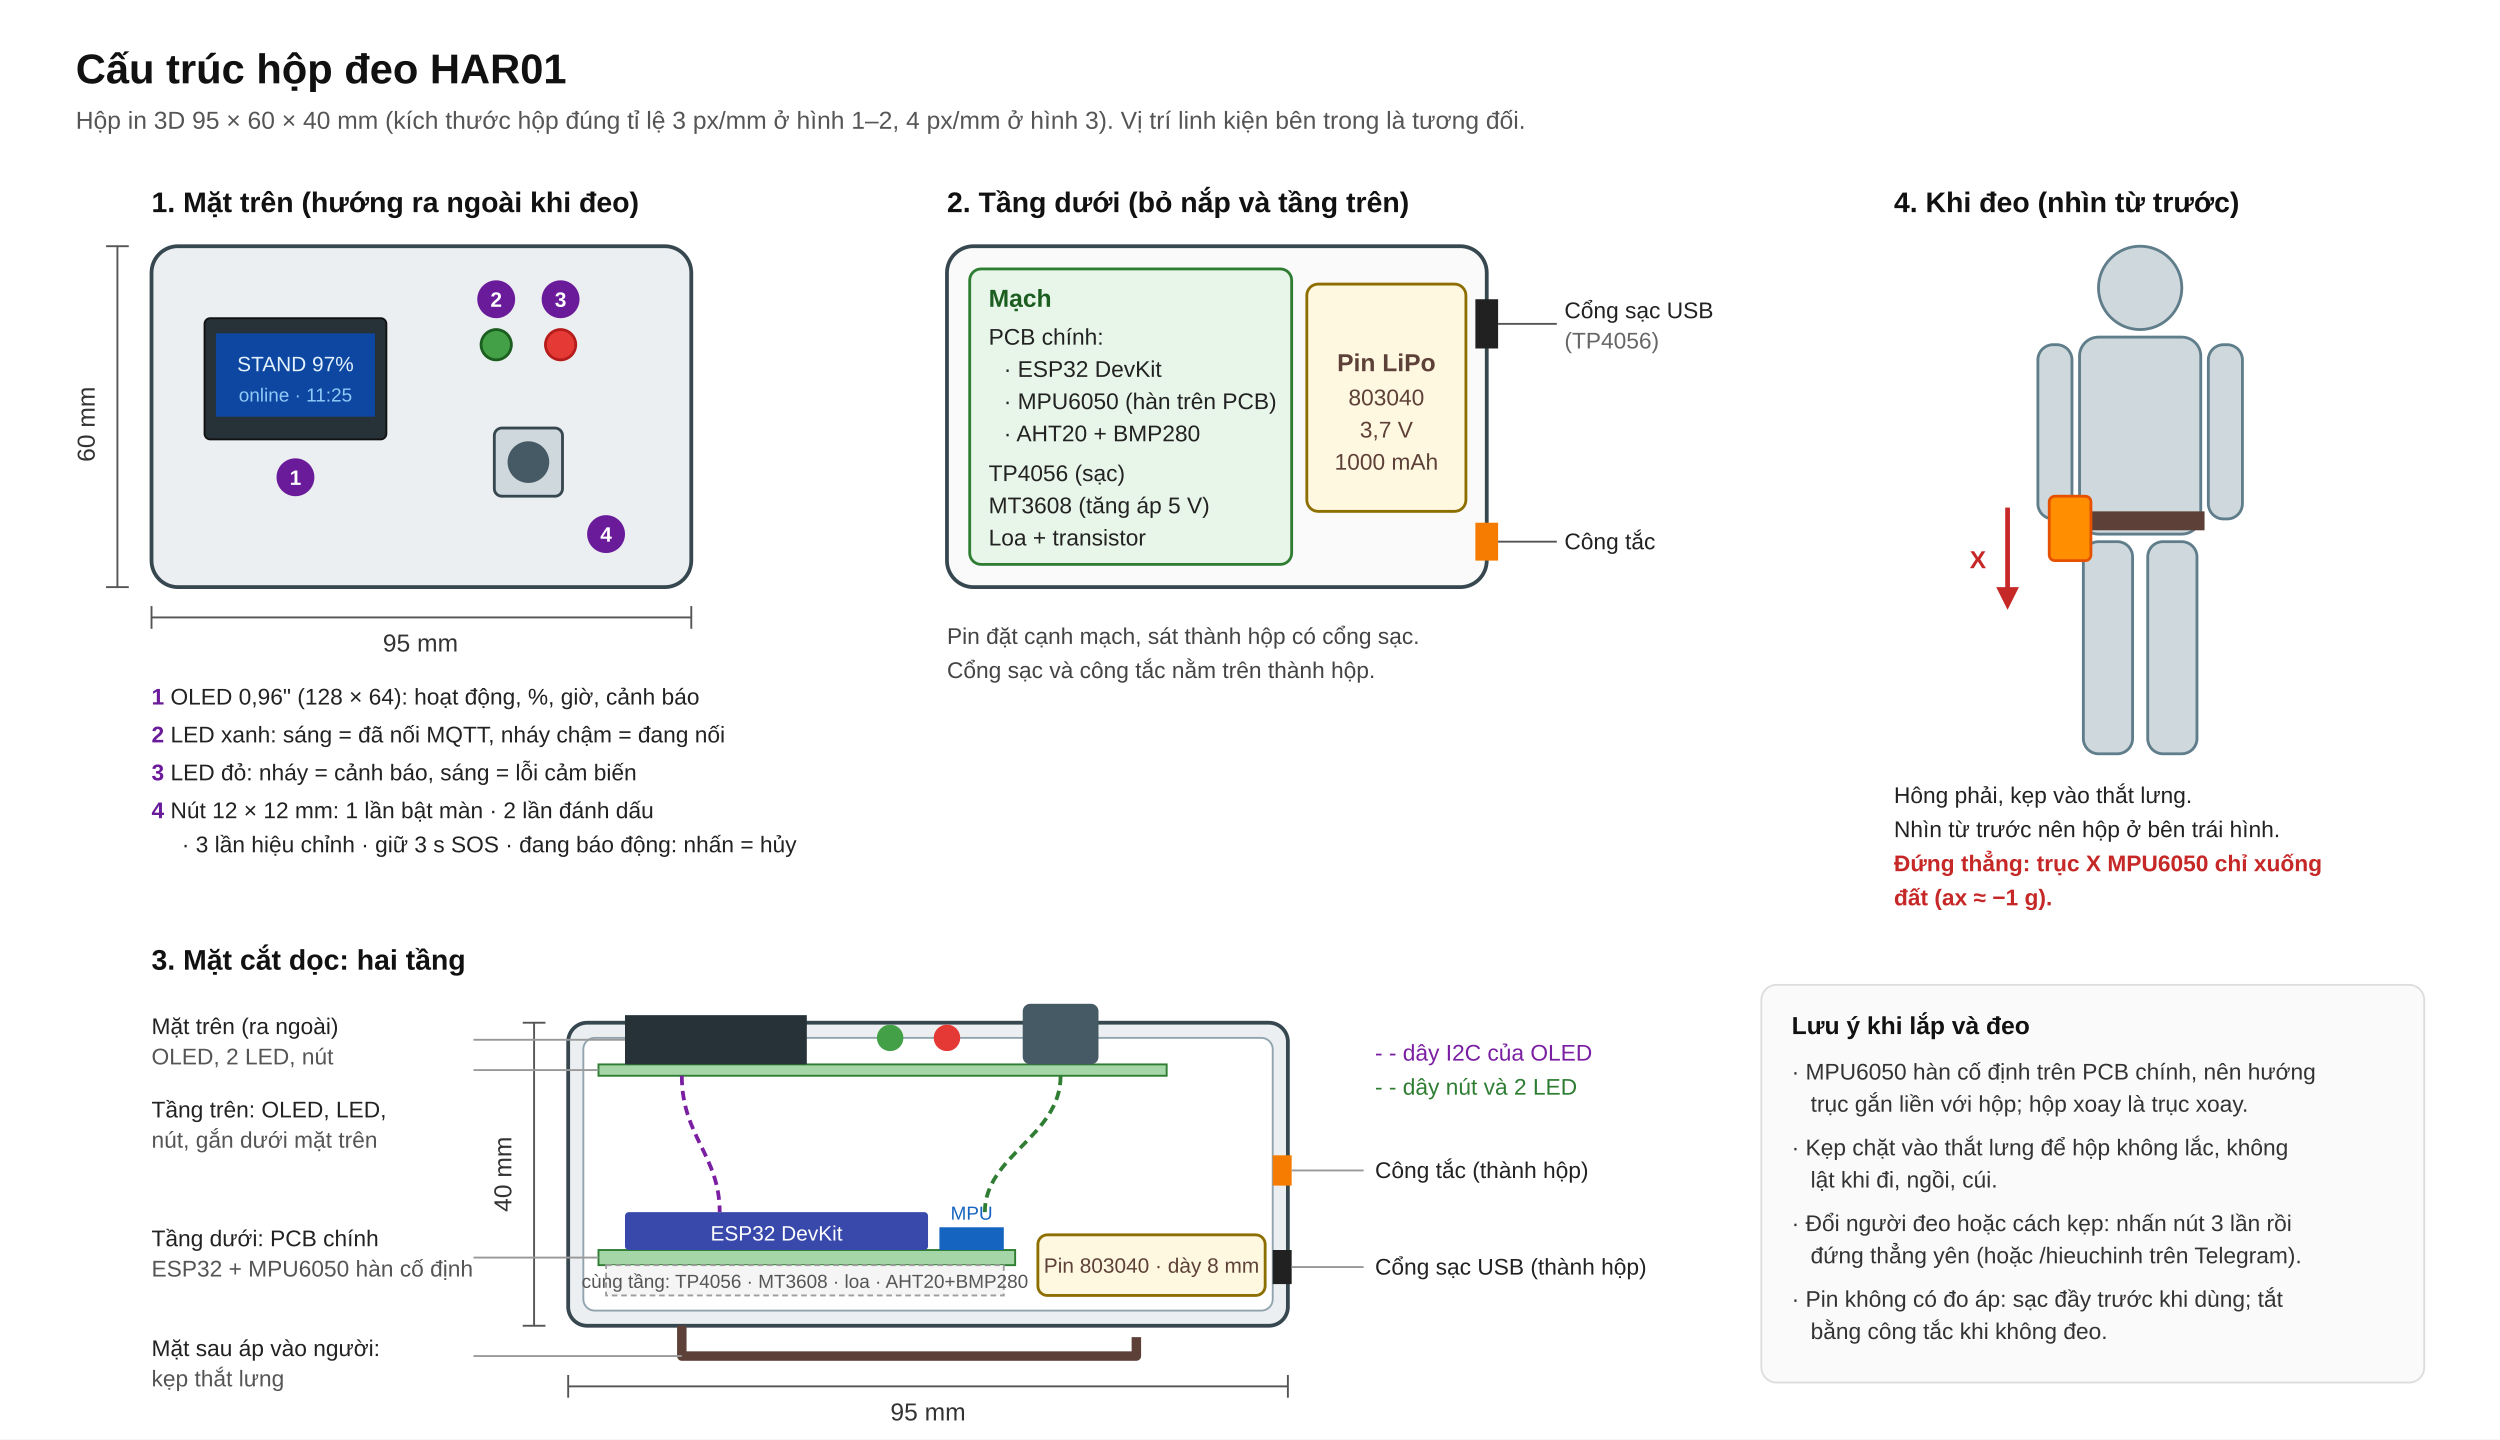
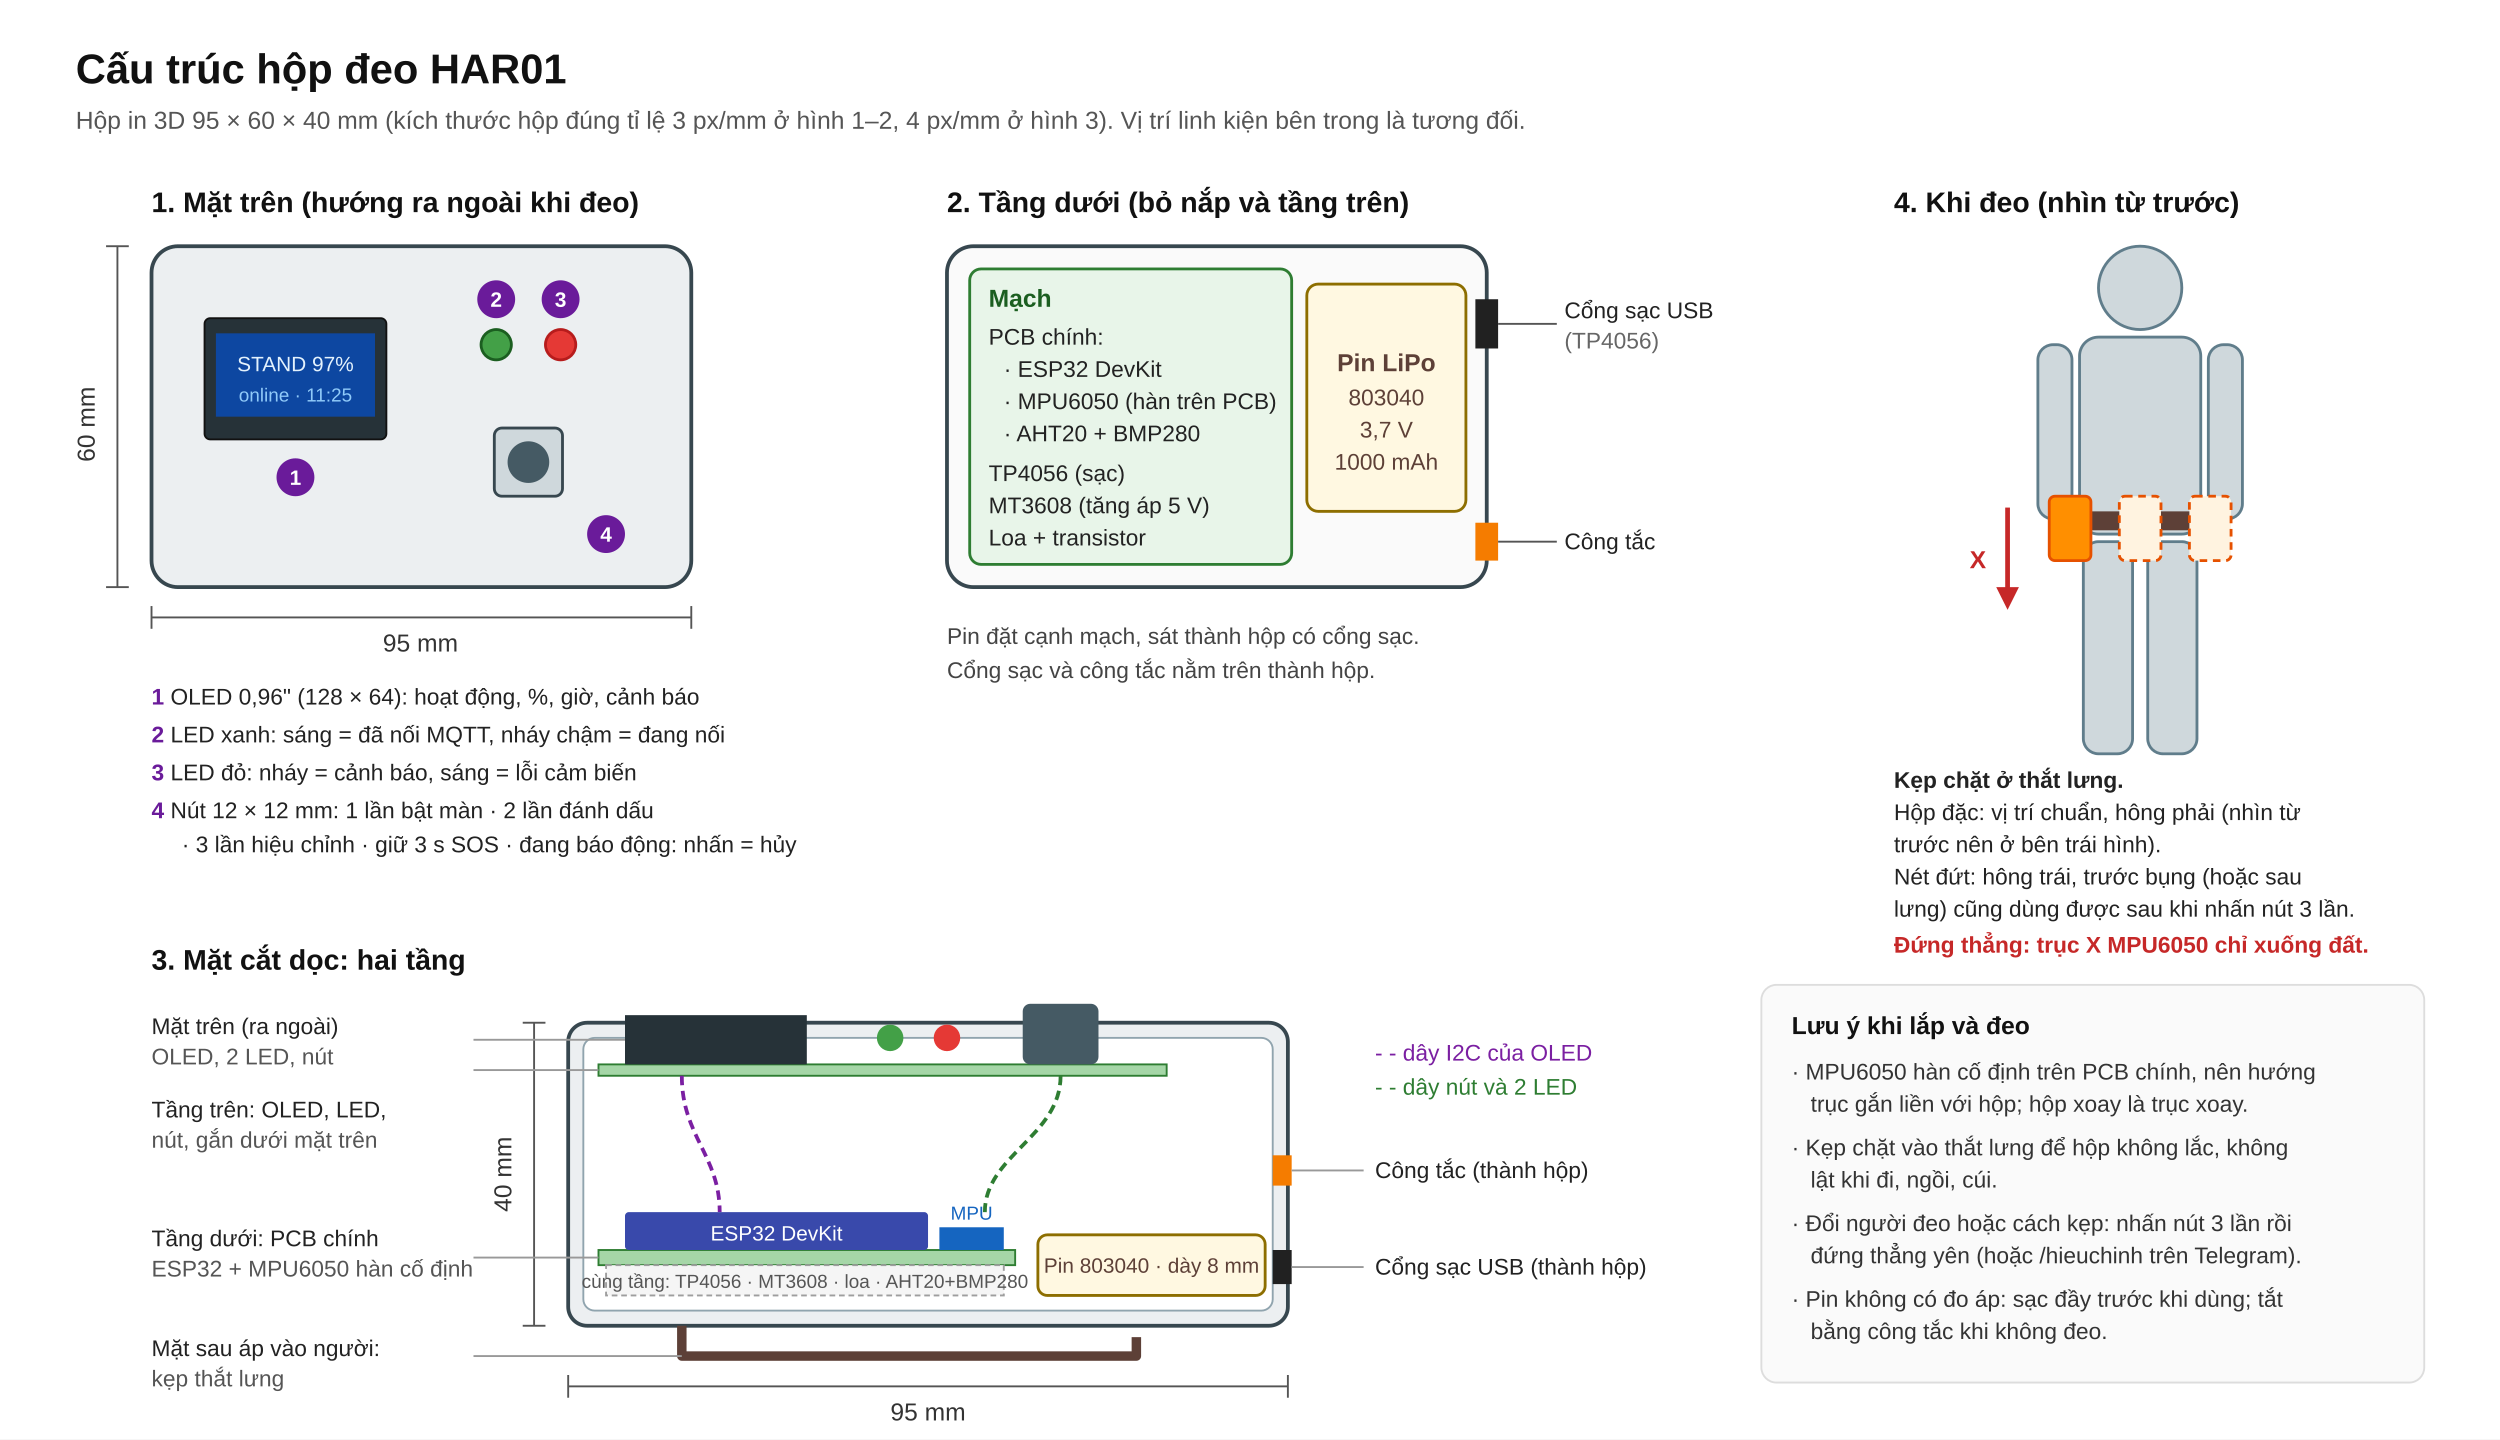
<svg xmlns="http://www.w3.org/2000/svg" viewBox="0 0 1320 760" width="1320" height="760" font-family="Segoe UI, Arial, Helvetica, sans-serif" font-size="13">
  <rect width="1320" height="760" fill="#ffffff" />
  <text x="40" y="44" font-size="22" font-weight="700" fill="#111">Cấu trúc hộp đeo HAR01</text>
  <text x="40" y="68" fill="#555">Hộp in 3D 95 × 60 × 40 mm (kích thước hộp đúng tỉ lệ 3 px/mm ở hình 1–2, 4 px/mm ở hình 3). Vị trí linh kiện bên trong là tương đối.</text>
  <text x="80" y="112" font-size="15" font-weight="700" fill="#111">1. Mặt trên (hướng ra ngoài khi đeo)</text>
  <rect x="80" y="130" width="285" height="180" rx="14" fill="#eceff1" stroke="#37474f" stroke-width="2" />
  <rect x="108" y="168" width="96" height="64" rx="3" fill="#263238" stroke="#111" />
  <rect x="114" y="176" width="84" height="44" fill="#0d47a1" />
  <text x="156" y="196" font-size="11" fill="#e3f2fd" text-anchor="middle">STAND 97%</text>
  <text x="156" y="212" font-size="10" fill="#90caf9" text-anchor="middle">online · 11:25</text>
  <circle cx="262" cy="182" r="8" fill="#43a047" stroke="#1b5e20" stroke-width="1.5" />
  <circle cx="296" cy="182" r="8" fill="#e53935" stroke="#b71c1c" stroke-width="1.5" />
  <rect x="261" y="226" width="36" height="36" rx="4" fill="#cfd8dc" stroke="#37474f" stroke-width="1.5" />
  <circle cx="279" cy="244" r="11" fill="#455a64" />
  <g font-size="11" font-weight="700" fill="#fff" text-anchor="middle">
    <circle cx="156" cy="252" r="10" fill="#6a1b9a" />
    <text x="156" y="256">1</text>
    <circle cx="262" cy="158" r="10" fill="#6a1b9a" />
    <text x="262" y="162">2</text>
    <circle cx="296" cy="158" r="10" fill="#6a1b9a" />
    <text x="296" y="162">3</text>
    <circle cx="320" cy="282" r="10" fill="#6a1b9a" />
    <text x="320" y="286">4</text>
  </g>
  <g stroke="#555" stroke-width="1">
    <path d="M80 326 H365 M80 320 V332 M365 320 V332" />
    <path d="M62 130 V310 M56 130 H68 M56 310 H68" />
  </g>
  <text x="222" y="344" text-anchor="middle" fill="#333">95 mm</text>
  <text x="50" y="224" text-anchor="middle" fill="#333" transform="rotate(-90 50 224)">60 mm</text>
  <g font-size="12" fill="#222">
    <text x="80" y="372">
      <tspan font-weight="700" fill="#6a1b9a">1</tspan>  OLED 0,96" (128 × 64): hoạt động, %, giờ, cảnh báo</text>
    <text x="80" y="392">
      <tspan font-weight="700" fill="#6a1b9a">2</tspan>  LED xanh: sáng = đã nối MQTT, nháy chậm = đang nối</text>
    <text x="80" y="412">
      <tspan font-weight="700" fill="#6a1b9a">3</tspan>  LED đỏ: nháy = cảnh báo, sáng = lỗi cảm biến</text>
    <text x="80" y="432">
      <tspan font-weight="700" fill="#6a1b9a">4</tspan>  Nút 12 × 12 mm: 1 lần bật màn · 2 lần đánh dấu</text>
    <text x="96" y="450">· 3 lần hiệu chỉnh · giữ 3 s SOS · đang báo động: nhấn = hủy</text>
  </g>
  <text x="500" y="112" font-size="15" font-weight="700" fill="#111">2. Tầng dưới (bỏ nắp và tầng trên)</text>
  <rect x="500" y="130" width="285" height="180" rx="14" fill="#fafafa" stroke="#37474f" stroke-width="2" />
  <rect x="512" y="142" width="170" height="156" rx="6" fill="#e8f5e9" stroke="#2e7d32" stroke-width="1.5" />
  <text x="522" y="162" font-weight="700" fill="#1b5e20">Mạch</text>
  <g font-size="12" fill="#222">
    <text x="522" y="182">PCB chính:</text>
    <text x="530" y="199">· ESP32 DevKit</text>
    <text x="530" y="216">· MPU6050 (hàn trên PCB)</text>
    <text x="530" y="233">· AHT20 + BMP280</text>
    <text x="522" y="254">TP4056 (sạc)</text>
    <text x="522" y="271">MT3608 (tăng áp 5 V)</text>
    <text x="522" y="288">Loa + transistor</text>
  </g>
  <rect x="690" y="150" width="84" height="120" rx="6" fill="#fff8e1" stroke="#8d6e00" stroke-width="1.5" />
  <text x="732" y="196" text-anchor="middle" font-weight="700" fill="#5d4037">Pin LiPo</text>
  <text x="732" y="214" text-anchor="middle" font-size="12" fill="#5d4037">803040</text>
  <text x="732" y="231" text-anchor="middle" font-size="12" fill="#5d4037">3,7 V</text>
  <text x="732" y="248" text-anchor="middle" font-size="12" fill="#5d4037">1000 mAh</text>
  <rect x="779" y="158" width="12" height="26" fill="#212121" />
  <rect x="779" y="276" width="12" height="20" fill="#f57c00" />
  <path d="M791 171 H822" stroke="#555" />
  <text x="826" y="168" font-size="12" fill="#222">Cổng sạc USB</text>
  <text x="826" y="184" font-size="12" fill="#666">(TP4056)</text>
  <path d="M791 286 H822" stroke="#555" />
  <text x="826" y="290" font-size="12" fill="#222">Công tắc</text>
  <text x="500" y="340" font-size="12" fill="#444">Pin đặt cạnh mạch, sát thành hộp có cổng sạc.</text>
  <text x="500" y="358" font-size="12" fill="#444">Cổng sạc và công tắc nằm trên thành hộp.</text>
  <text x="1000" y="112" font-size="15" font-weight="700" fill="#111">4. Khi đeo (nhìn từ trước)</text>
  <g fill="#cfd8dc" stroke="#607d8b" stroke-width="1.5">
    <circle cx="1130" cy="152" r="22" />
    <rect x="1098" y="178" width="64" height="104" rx="10" />
    <rect x="1100" y="286" width="26" height="112" rx="8" />
    <rect x="1134" y="286" width="26" height="112" rx="8" />
    <rect x="1076" y="182" width="18" height="92" rx="8" />
    <rect x="1166" y="182" width="18" height="92" rx="8" />
  </g>
  <rect x="1096" y="270" width="68" height="10" fill="#5d4037" />
+   <rect x="1119" y="262" width="22" height="34" rx="3" fill="#fff3e0" stroke="#e65100" stroke-width="1.5" stroke-dasharray="4 3" />
+   <rect x="1156" y="262" width="22" height="34" rx="3" fill="#fff3e0" stroke="#e65100" stroke-width="1.5" stroke-dasharray="4 3" />
  <rect x="1082" y="262" width="22" height="34" rx="3" fill="#ff8f00" stroke="#e65100" stroke-width="1.5" />
  <path d="M1060 268 V318" stroke="#c62828" stroke-width="2.5" />
  <path d="M1054 310 L1060 322 L1066 310 Z" fill="#c62828" />
  <text x="1040" y="300" font-weight="700" fill="#c62828">X</text>
  <g font-size="12" fill="#222">
-     <text x="1000" y="424">Hông phải, kẹp vào thắt lưng.</text>
-     <text x="1000" y="442">Nhìn từ trước nên hộp ở bên trái hình.</text>
-     <text x="1000" y="460" fill="#c62828" font-weight="700">Đứng thẳng: trục X MPU6050 chỉ xuống</text>
-     <text x="1000" y="478" fill="#c62828" font-weight="700">đất (ax ≈ −1 g).</text>
+     <text x="1000" y="416" font-weight="700">Kẹp chặt ở thắt lưng.</text>
+     <text x="1000" y="433">Hộp đặc: vị trí chuẩn, hông phải (nhìn từ</text>
+     <text x="1000" y="450">trước nên ở bên trái hình).</text>
+     <text x="1000" y="467">Nét đứt: hông trái, trước bụng (hoặc sau</text>
+     <text x="1000" y="484">lưng) cũng dùng được sau khi nhấn nút 3 lần.</text>
+     <text x="1000" y="503" fill="#c62828" font-weight="700">Đứng thẳng: trục X MPU6050 chỉ xuống đất.</text>
  </g>
  <text x="80" y="512" font-size="15" font-weight="700" fill="#111">3. Mặt cắt dọc: hai tầng</text>
  <rect x="300" y="540" width="380" height="160" rx="10" fill="#eceff1" stroke="#37474f" stroke-width="2" />
  <rect x="308" y="548" width="364" height="144" rx="6" fill="#ffffff" stroke="#90a4ae" />
  <rect x="316" y="562" width="300" height="6" fill="#a5d6a7" stroke="#2e7d32" />
  <rect x="330" y="536" width="96" height="26" fill="#263238" />
  <circle cx="470" cy="548" r="7" fill="#43a047" />
  <circle cx="500" cy="548" r="7" fill="#e53935" />
  <rect x="540" y="530" width="40" height="32" rx="4" fill="#455a64" />
  <path d="M360 568 C 360 600, 380 610, 380 640" stroke="#7b1fa2" stroke-width="2" fill="none" stroke-dasharray="5 3" />
  <path d="M560 568 C 560 600, 520 610, 520 640" stroke="#2e7d32" stroke-width="2" fill="none" stroke-dasharray="5 3" />
  <rect x="316" y="660" width="220" height="8" fill="#a5d6a7" stroke="#2e7d32" />
  <rect x="330" y="640" width="160" height="20" rx="2" fill="#3949ab" />
  <text x="410" y="655" font-size="11" fill="#fff" text-anchor="middle">ESP32 DevKit</text>
  <rect x="496" y="648" width="34" height="12" fill="#1565c0" />
  <text x="513" y="644" font-size="10" fill="#1565c0" text-anchor="middle">MPU</text>
  <rect x="320" y="668" width="210" height="16" fill="#f5f5f5" stroke="#9e9e9e" stroke-dasharray="3 2" />
  <text x="425" y="680" font-size="10" fill="#555" text-anchor="middle">cùng tầng: TP4056 · MT3608 · loa · AHT20+BMP280</text>
  <rect x="548" y="652" width="120" height="32" rx="5" fill="#fff8e1" stroke="#8d6e00" stroke-width="1.5" />
  <text x="608" y="672" font-size="11" fill="#5d4037" text-anchor="middle">Pin 803040 · dày 8 mm</text>
  <rect x="672" y="660" width="10" height="18" fill="#212121" />
  <rect x="672" y="610" width="10" height="16" fill="#f57c00" />
  <path d="M360 700 V716 H600 V706" fill="none" stroke="#5d4037" stroke-width="5" stroke-linejoin="round" />
  <g stroke="#555" stroke-width="1">
    <path d="M300 732 H680 M300 726 V738 M680 726 V738" />
    <path d="M282 540 V700 M276 540 H288 M276 700 H288" />
  </g>
  <text x="490" y="750" text-anchor="middle" fill="#333">95 mm</text>
  <text x="270" y="620" text-anchor="middle" fill="#333" transform="rotate(-90 270 620)">40 mm</text>
  <g font-size="12" fill="#222">
    <path d="M330 549 H250" stroke="#999" />
    <text x="80" y="546">Mặt trên (ra ngoài)</text>
    <text x="80" y="562" fill="#555">OLED, 2 LED, nút</text>
    <path d="M316 565 H250" stroke="#999" />
    <text x="80" y="590">Tầng trên: OLED, LED,</text>
    <text x="80" y="606" fill="#555">nút, gắn dưới mặt trên</text>
    <path d="M316 664 H250" stroke="#999" />
    <text x="80" y="658">Tầng dưới: PCB chính</text>
    <text x="80" y="674" fill="#555">ESP32 + MPU6050 hàn cố định</text>
    <path d="M360 716 H250" stroke="#999" />
    <text x="80" y="716">Mặt sau áp vào người:</text>
    <text x="80" y="732" fill="#555">kẹp thắt lưng</text>
  </g>
  <g font-size="12" fill="#222">
    <path d="M682 618 H720" stroke="#999" />
    <text x="726" y="622">Công tắc (thành hộp)</text>
    <path d="M682 669 H720" stroke="#999" />
    <text x="726" y="673">Cổng sạc USB (thành hộp)</text>
    <path d="M370 600 H330" stroke="none" />
    <text x="726" y="560" fill="#7b1fa2">- - dây I2C của OLED</text>
    <text x="726" y="578" fill="#2e7d32">- - dây nút và 2 LED</text>
  </g>
  <rect x="930" y="520" width="350" height="210" rx="8" fill="#fafafa" stroke="#ddd" />
  <text x="946" y="546" font-weight="700" fill="#111">Lưu ý khi lắp và đeo</text>
  <g font-size="12" fill="#333">
    <text x="946" y="570">· MPU6050 hàn cố định trên PCB chính, nên hướng</text>
    <text x="956" y="587">trục gắn liền với hộp; hộp xoay là trục xoay.</text>
    <text x="946" y="610">· Kẹp chặt vào thắt lưng để hộp không lắc, không</text>
    <text x="956" y="627">lật khi đi, ngồi, cúi.</text>
    <text x="946" y="650">· Đổi người đeo hoặc cách kẹp: nhấn nút 3 lần rồi</text>
    <text x="956" y="667">đứng thẳng yên (hoặc /hieuchinh trên Telegram).</text>
    <text x="946" y="690">· Pin không có đo áp: sạc đầy trước khi dùng; tắt</text>
    <text x="956" y="707">bằng công tắc khi không đeo.</text>
  </g>
</svg>
